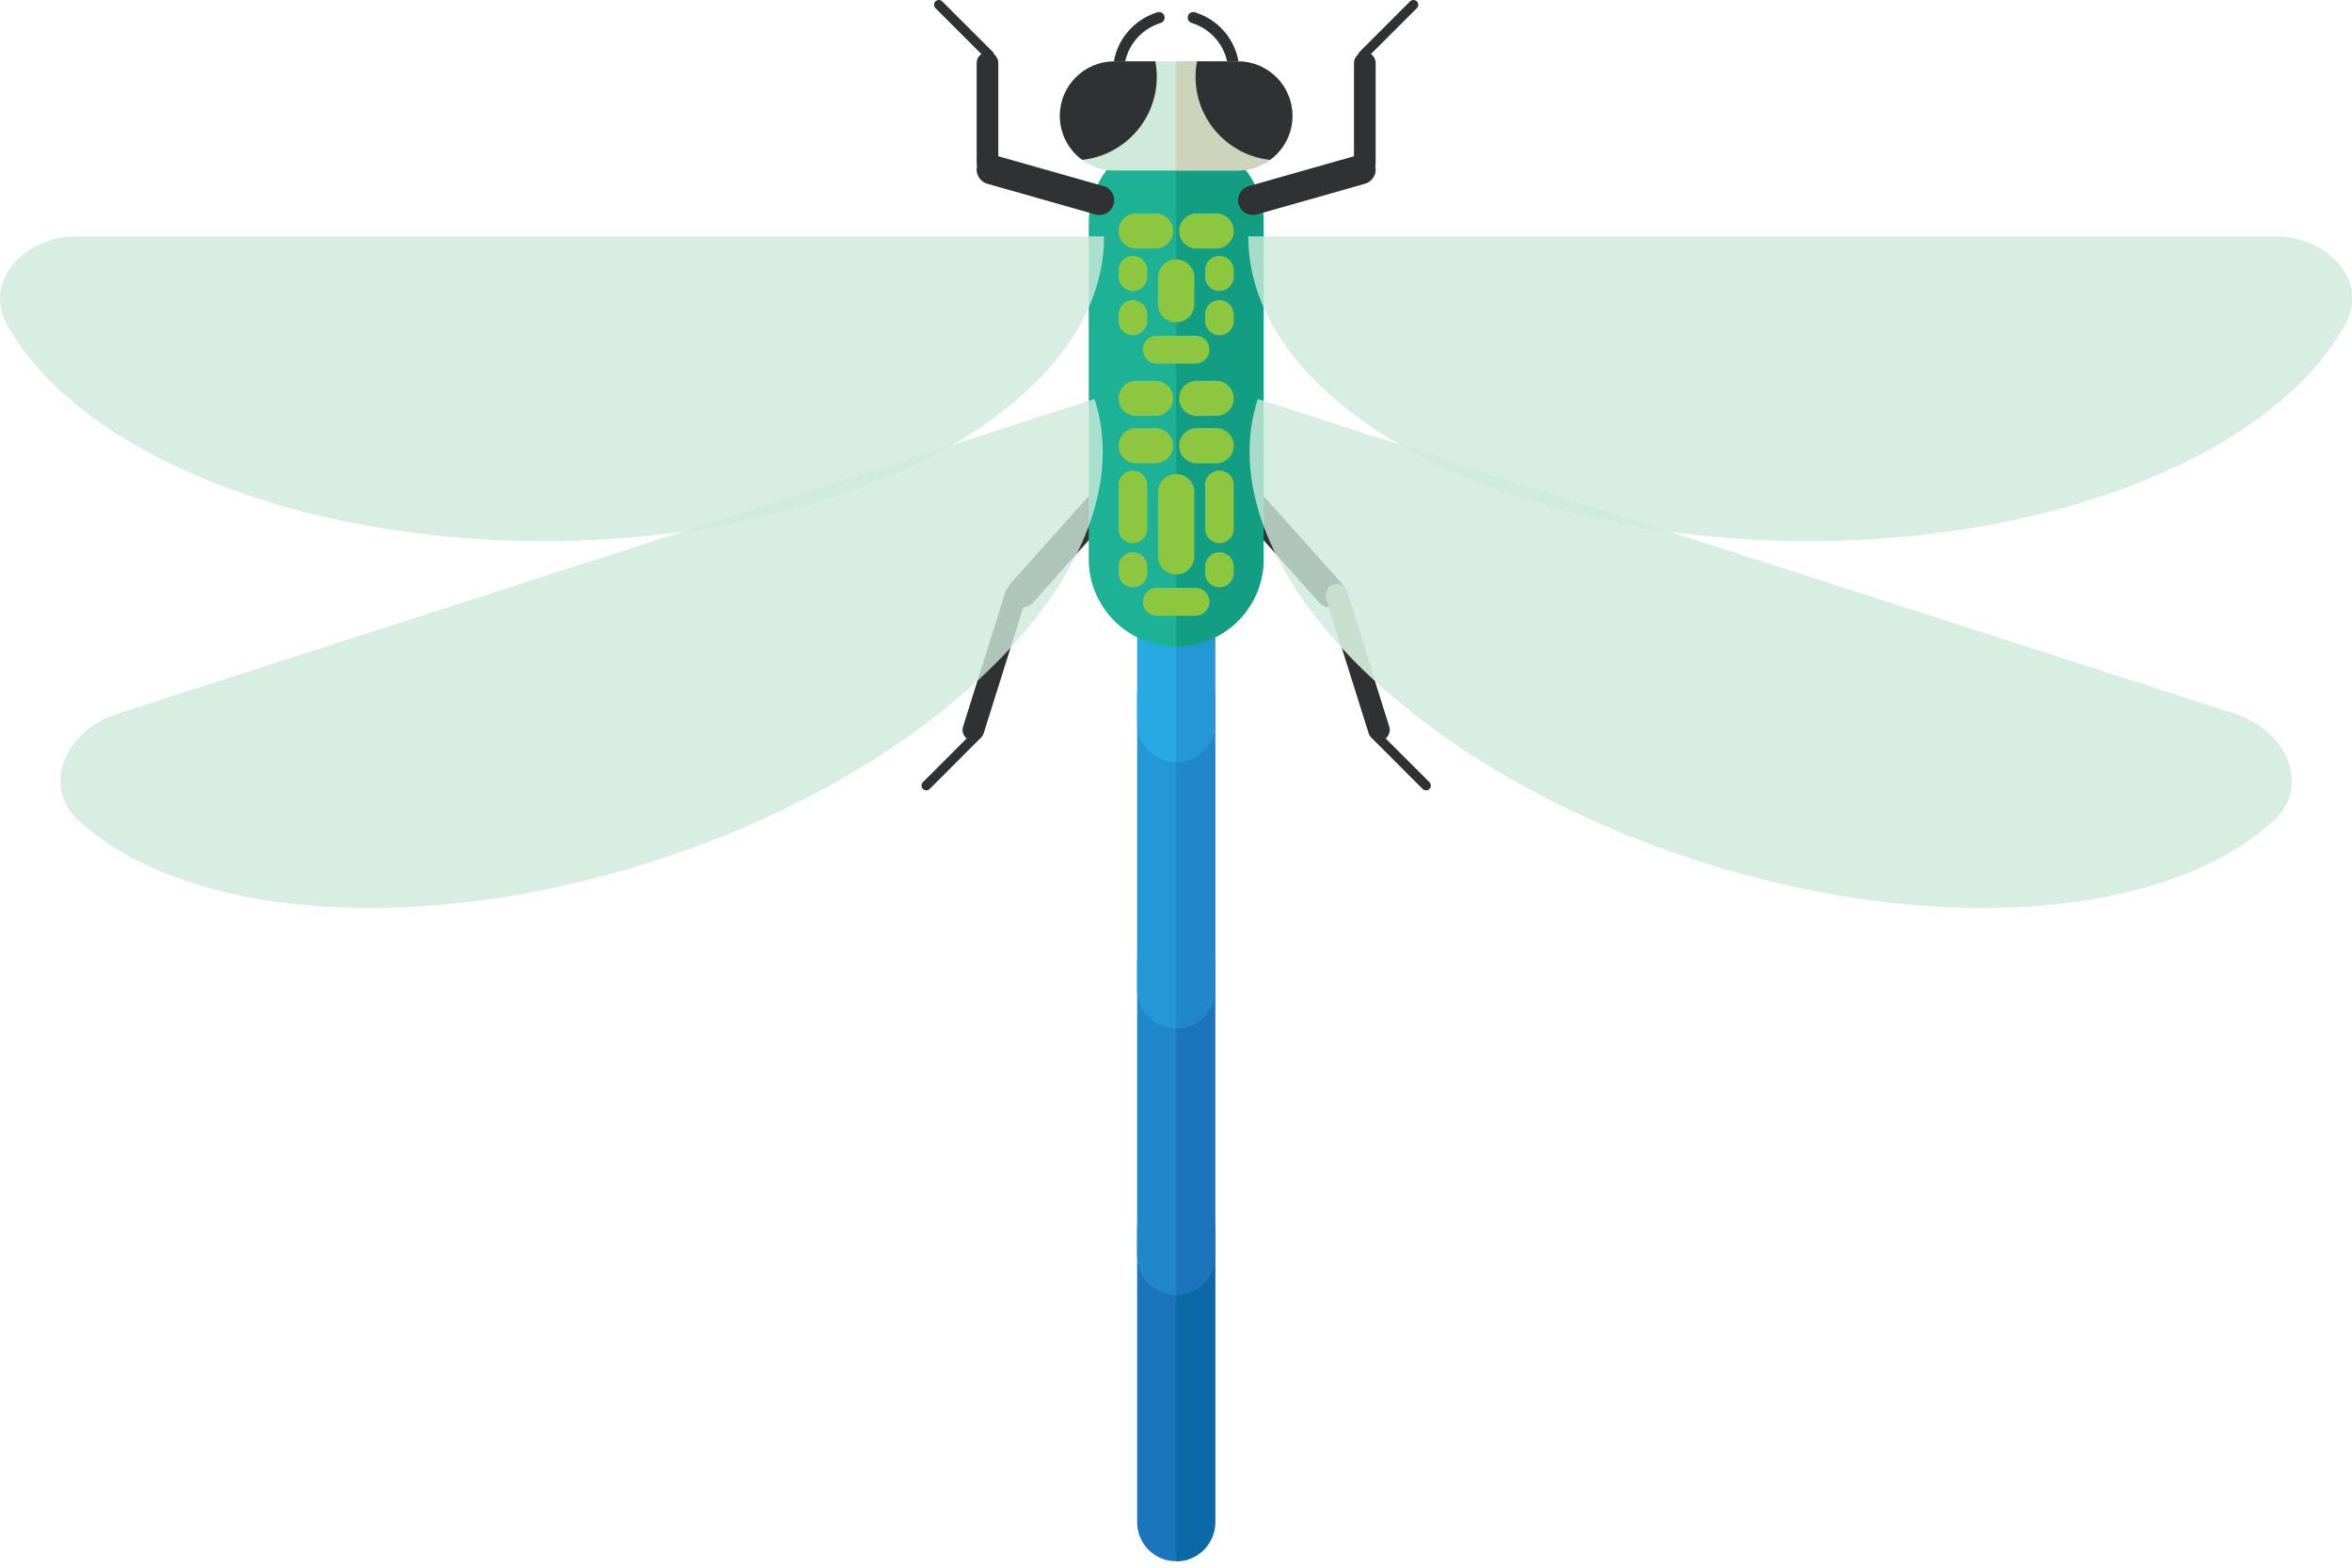
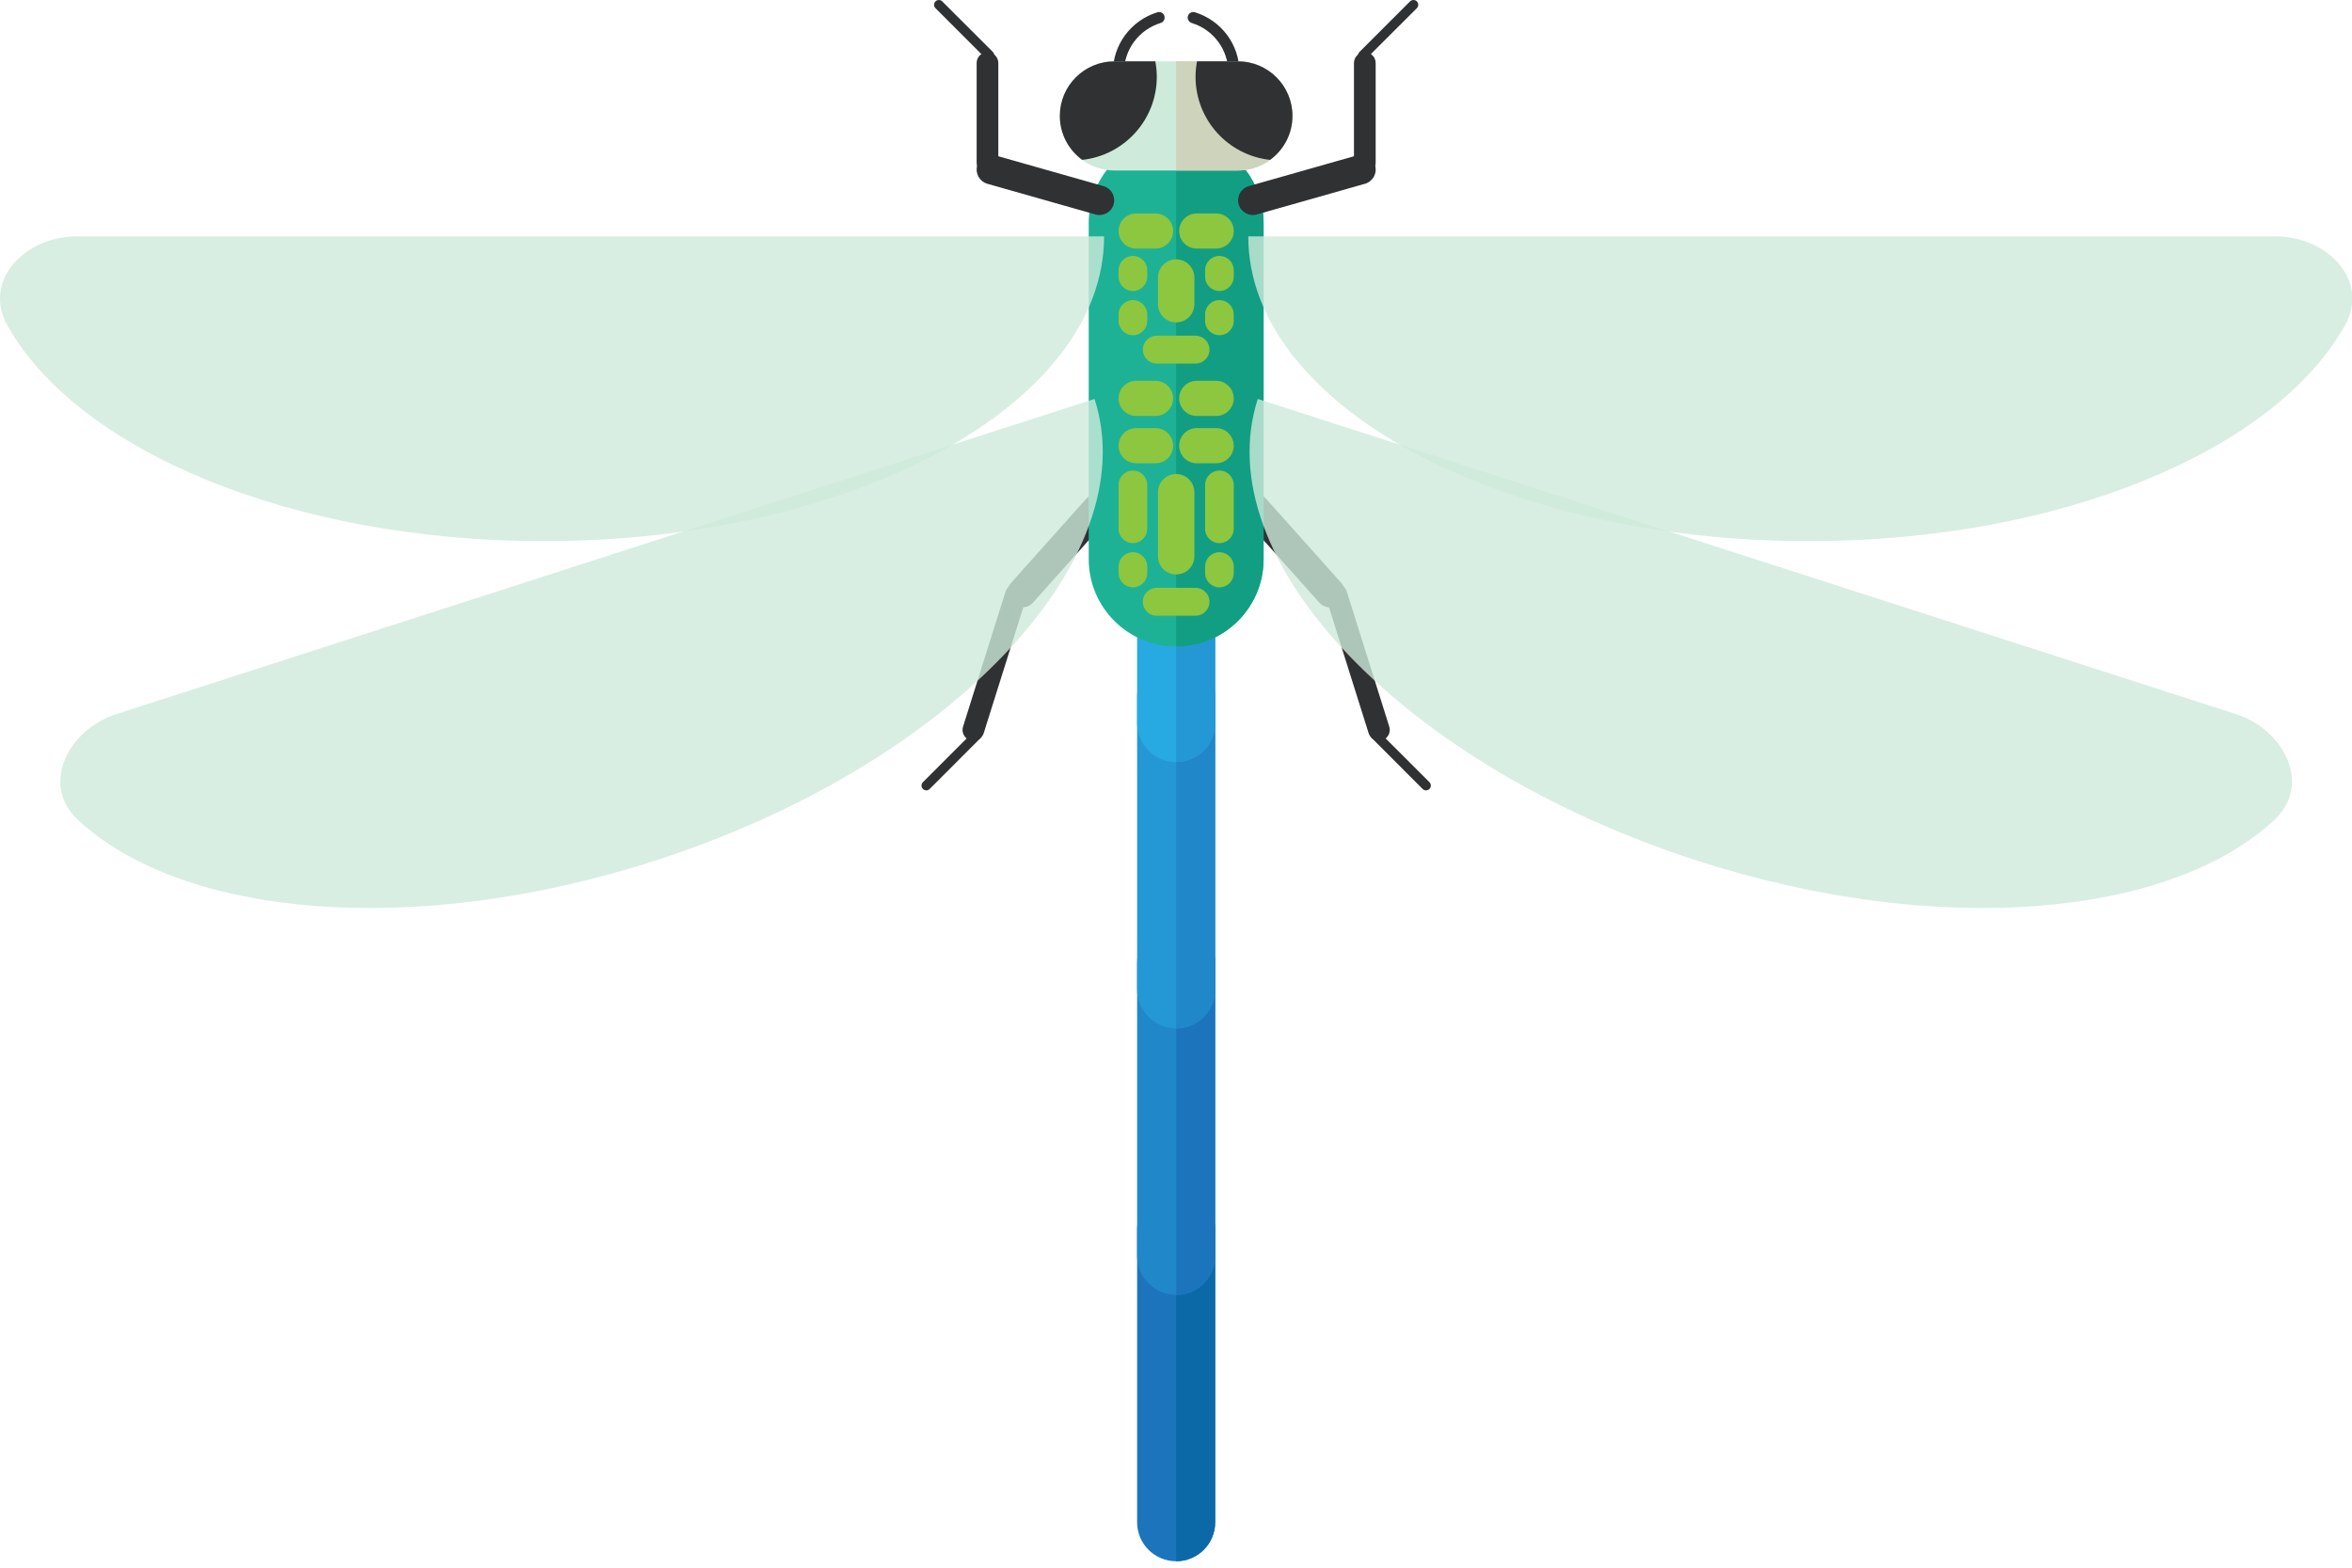
<svg xmlns="http://www.w3.org/2000/svg" width="66mm" height="44mm" viewBox="0 0 66 44" version="1.1" id="svg1">
  <defs id="defs1" />
  <g id="layer1">
    <g id="g308" transform="matrix(0.2645833,0,0,0.2645833,-33.94206,-43.58534)">
      <path id="path111" d="m 1696.25,1744.94 c -1.48,1.46 -1.48,3.87 0,5.37 l 40.23,40.23 c 1.49,1.47 3.89,1.47 5.38,0 v 0 c 1.49,-1.48 1.49,-3.92 0,-5.37 l -40.22,-40.26 c -1.49,-1.48 -3.9,-1.48 -5.39,0.03 v 0" style="fill:#2f3133;fill-opacity:1;fill-rule:nonzero;stroke:none" transform="matrix(0.1333333,0,0,-0.1333333,0,481.08)" />
      <path id="path112" d="m 1762.04,1902.15 c 1.54,4.49 6.47,6.88 10.96,5.33 v 0 c 4.5,-1.56 6.89,-6.46 5.33,-10.97 l -33.78,-107.42 c -1.53,-4.52 -6.47,-6.91 -10.97,-5.35 v 0 c -4.49,1.54 -6.9,6.47 -5.34,10.95 l 33.8,107.46" style="fill:#2f3133;fill-opacity:1;fill-rule:nonzero;stroke:none" transform="matrix(0.1333333,0,0,-0.1333333,0,481.08)" />
      <path id="path113" d="m 1767.33,1892.31 c 4.81,-4.32 12.23,-3.89 16.52,0.91 l 59.57,66.65 c 4.32,4.81 3.88,12.25 -0.93,16.55 v 0 c -4.83,4.31 -12.25,3.91 -16.57,-0.91 l -59.54,-66.66 c -4.31,-4.81 -3.91,-12.22 0.95,-16.54 v 0" style="fill:#2f3133;fill-opacity:1;fill-rule:nonzero;stroke:none" transform="matrix(0.1333333,0,0,-0.1333333,0,481.08)" />
      <path id="path114" d="m 2099.15,1744.94 c 1.49,1.46 1.5,3.87 0,5.37 l -40.23,40.23 c -1.47,1.47 -3.9,1.47 -5.39,0 v 0 c -1.49,-1.48 -1.49,-3.92 0,-5.37 l 40.23,-40.26 c 1.52,-1.48 3.92,-1.48 5.39,0.03 v 0" style="fill:#2f3133;fill-opacity:1;fill-rule:nonzero;stroke:none" transform="matrix(0.1333333,0,0,-0.1333333,0,481.08)" />
      <path id="path115" d="m 2033.37,1902.15 c -1.56,4.49 -6.47,6.88 -10.95,5.33 v 0 c -4.55,-1.56 -6.91,-6.46 -5.36,-10.97 l 33.79,-107.42 c 1.55,-4.52 6.47,-6.91 10.97,-5.35 v 0 c 4.5,1.54 6.86,6.47 5.33,10.95 l -33.78,107.46" style="fill:#2f3133;fill-opacity:1;fill-rule:nonzero;stroke:none" transform="matrix(0.1333333,0,0,-0.1333333,0,481.08)" />
      <path id="path116" d="m 2028.08,1892.31 c -4.82,-4.32 -12.22,-3.89 -16.56,0.91 l -59.55,66.65 c -4.31,4.81 -3.91,12.25 0.95,16.55 v 0 c 4.81,4.31 12.23,3.91 16.55,-0.91 l 59.56,-66.66 c 4.28,-4.81 3.87,-12.22 -0.95,-16.54 v 0" style="fill:#2f3133;fill-opacity:1;fill-rule:nonzero;stroke:none" transform="matrix(0.1333333,0,0,-0.1333333,0,481.08)" />
      <path id="path117" d="m 1928.75,1161.53 c 0,-17.16 -13.91,-31.04 -31.07,-31.04 v 0 c -17.14,0 -31.04,13.88 -31.04,31.04 v 232.99 c 0,17.16 13.9,31.04 31.04,31.04 v 0 c 17.16,0 31.07,-13.88 31.07,-31.04 v -232.99" style="fill:#1c75bc;fill-opacity:1;fill-rule:nonzero;stroke:none" transform="matrix(0.1333333,0,0,-0.1333333,0,481.08)" />
      <path id="path118" d="m 1897.68,1425.56 v 0 -295.07 c 17.16,0 31.07,13.88 31.07,31.04 v 232.99 c 0,17.16 -13.91,31.04 -31.07,31.04" style="fill:#0c69a8;fill-opacity:1;fill-rule:nonzero;stroke:none" transform="matrix(0.1333333,0,0,-0.1333333,0,481.08)" />
      <path id="path119" d="m 1928.75,1373.49 c 0,-17.14 -13.91,-31.07 -31.07,-31.07 v 0 c -17.14,0 -31.04,13.93 -31.04,31.07 v 232.99 c 0,17.16 13.9,31.07 31.04,31.07 v 0 c 17.16,0 31.07,-13.91 31.07,-31.07 v -232.99" style="fill:#2087c8;fill-opacity:1;fill-rule:nonzero;stroke:none" transform="matrix(0.1333333,0,0,-0.1333333,0,481.08)" />
      <path id="path120" d="m 1897.68,1637.55 v 0 -295.13 c 17.16,0 31.07,13.93 31.07,31.07 v 232.99 c 0,17.16 -13.91,31.07 -31.07,31.07" style="fill:#1c75bc;fill-opacity:1;fill-rule:nonzero;stroke:none" transform="matrix(0.1333333,0,0,-0.1333333,0,481.08)" />
      <path id="path121" d="m 1928.75,1585.42 c 0,-17.14 -13.91,-31.02 -31.07,-31.02 v 0 c -17.14,0 -31.04,13.88 -31.04,31.02 v 233 c 0,17.16 13.9,31.09 31.04,31.09 v 0 c 17.16,0 31.07,-13.93 31.07,-31.09 v -233" style="fill:#2398d5;fill-opacity:1;fill-rule:nonzero;stroke:none" transform="matrix(0.1333333,0,0,-0.1333333,0,481.08)" />
      <path id="path122" d="m 1897.68,1849.51 v 0 -295.11 c 17.16,0 31.07,13.88 31.07,31.02 v 233 c 0,17.16 -13.91,31.09 -31.07,31.09" style="fill:#2087c8;fill-opacity:1;fill-rule:nonzero;stroke:none" transform="matrix(0.1333333,0,0,-0.1333333,0,481.08)" />
      <path id="path123" d="m 1928.75,1797.39 c 0,-17.15 -13.91,-31.07 -31.07,-31.07 v 0 c -17.14,0 -31.04,13.92 -31.04,31.07 v 232.99 c 0,17.16 13.9,31.06 31.04,31.06 v 0 c 17.16,0 31.07,-13.9 31.07,-31.06 v -232.99" style="fill:#27aae1;fill-opacity:1;fill-rule:nonzero;stroke:none" transform="matrix(0.1333333,0,0,-0.1333333,0,481.08)" />
      <path id="path124" d="m 1897.68,2061.44 v 0 -295.12 c 17.16,0 31.07,13.92 31.07,31.07 v 232.99 c 0,17.16 -13.91,31.06 -31.07,31.06" style="fill:#2398d5;fill-opacity:1;fill-rule:nonzero;stroke:none" transform="matrix(0.1333333,0,0,-0.1333333,0,481.08)" />
      <path id="path125" d="m 1967.24,1927.78 c 0,-38.4 -31.13,-69.54 -69.56,-69.54 v 0 c -38.38,0 -69.54,31.14 -69.54,69.54 v 267.3 c 0,38.4 31.16,69.56 69.54,69.56 v 0 c 38.43,0 69.56,-31.16 69.56,-69.56 v -267.3" style="fill:#1db295;fill-opacity:1;fill-rule:nonzero;stroke:none" transform="matrix(0.1333333,0,0,-0.1333333,0,481.08)" />
      <path id="path126" d="m 1897.68,2264.64 v 0 -406.4 c 38.43,0 69.56,31.14 69.56,69.54 v 267.3 c 0,38.4 -31.13,69.56 -69.56,69.56" style="fill:#129e83;fill-opacity:1;fill-rule:nonzero;stroke:none" transform="matrix(0.1333333,0,0,-0.1333333,0,481.08)" />
      <path id="path127" d="m 1897.68,2264.64 c -27.76,0 -50.32,22.57 -50.32,50.33 0,22.02 14.2,41.26 35.4,47.88 2.32,0.74 4.82,-0.57 5.57,-2.92 0.71,-2.36 -0.59,-4.83 -2.92,-5.56 -17.47,-5.43 -29.21,-21.28 -29.21,-39.4 0,-22.85 18.63,-41.45 41.48,-41.45 22.9,0 41.5,18.6 41.5,41.45 0,18.12 -11.73,33.97 -29.2,39.4 -2.33,0.73 -3.64,3.23 -2.9,5.56 0.7,2.35 3.23,3.66 5.57,2.92 21.17,-6.62 35.41,-25.86 35.41,-47.88 0,-27.76 -22.62,-50.33 -50.38,-50.33" style="fill:#2f3133;fill-opacity:1;fill-rule:nonzero;stroke:none" transform="matrix(0.1333333,0,0,-0.1333333,0,481.08)" />
      <path id="path128" d="m 1990.21,2280.41 c 0,-23.99 -19.42,-43.43 -43.38,-43.43 h -98.25 c -23.98,0 -43.43,19.44 -43.43,43.43 v 0 c 0,23.96 19.45,43.4 43.43,43.4 h 98.25 c 23.96,0 43.38,-19.44 43.38,-43.4 v 0" style="fill:#ceeadb;fill-opacity:1;fill-rule:nonzero;stroke:none" transform="matrix(0.1333333,0,0,-0.1333333,0,481.08)" />
      <path id="path129" d="m 1946.83,2323.81 h -49.15 v -86.83 h 49.15 c 23.96,0 43.38,19.44 43.38,43.43 0,23.96 -19.42,43.4 -43.38,43.4" style="fill:#ced3bc;fill-opacity:1;fill-rule:nonzero;stroke:none" transform="matrix(0.1333333,0,0,-0.1333333,0,481.08)" />
      <path id="path130" d="m 1805.15,2280.41 c 0,-14.41 7.03,-27.1 17.8,-34.99 33.38,3.59 59.34,31.83 59.34,66.13 0,4.19 -0.44,8.29 -1.18,12.26 h -32.53 c -23.98,0 -43.43,-19.44 -43.43,-43.4" style="fill:#2f3133;fill-opacity:1;fill-rule:nonzero;stroke:none" transform="matrix(0.1333333,0,0,-0.1333333,0,481.08)" />
      <path id="path131" d="m 1946.83,2323.81 h -32.53 c -0.75,-3.97 -1.18,-8.07 -1.18,-12.26 0,-34.3 25.96,-62.54 59.3,-66.13 10.79,7.89 17.79,20.58 17.79,34.99 0,23.96 -19.42,43.4 -43.38,43.4" style="fill:#2f3133;fill-opacity:1;fill-rule:nonzero;stroke:none" transform="matrix(0.1333333,0,0,-0.1333333,0,481.08)" />
      <path id="path132" d="m 2089.16,2371.5 c 1.48,-1.49 1.48,-3.89 0,-5.38 l -40.27,-40.23 c -1.45,-1.48 -3.88,-1.48 -5.37,0 v 0 c -1.47,1.49 -1.47,3.89 0,5.39 l 40.22,40.22 c 1.49,1.48 3.93,1.48 5.42,0 v 0" style="fill:#2f3133;fill-opacity:1;fill-rule:nonzero;stroke:none" transform="matrix(0.1333333,0,0,-0.1333333,0,481.08)" />
      <path id="path133" d="m 2056.39,2243.06 c 0,-4.77 -3.85,-8.63 -8.63,-8.63 v 0 c -4.77,0 -8.62,3.86 -8.62,8.63 v 79.41 c 0,4.76 3.85,8.64 8.62,8.64 v 0 c 4.78,0 8.63,-3.88 8.63,-8.64 v -79.41" style="fill:#2f3133;fill-opacity:1;fill-rule:nonzero;stroke:none" transform="matrix(0.1333333,0,0,-0.1333333,0,481.08)" />
      <path id="path134" d="m 2055.95,2240.89 c 1.78,-6.23 -1.85,-12.72 -8.09,-14.49 l -85.97,-24.41 c -6.21,-1.75 -12.7,1.84 -14.47,8.07 v 0 c -1.77,6.24 1.87,12.75 8.09,14.49 l 85.96,24.41 c 6.2,1.8 12.7,-1.83 14.48,-8.07 v 0" style="fill:#2f3133;fill-opacity:1;fill-rule:nonzero;stroke:none" transform="matrix(0.1333333,0,0,-0.1333333,0,481.08)" />
      <path id="path135" d="m 1706.24,2371.5 c -1.46,-1.49 -1.46,-3.89 0,-5.38 l 40.23,-40.23 c 1.5,-1.48 3.91,-1.48 5.4,0 v 0 c 1.49,1.49 1.49,3.89 0,5.39 l -40.23,40.22 c -1.48,1.48 -3.89,1.48 -5.4,0 v 0" style="fill:#2f3133;fill-opacity:1;fill-rule:nonzero;stroke:none" transform="matrix(0.1333333,0,0,-0.1333333,0,481.08)" />
      <path id="path136" d="m 1739,2243.06 c 0,-4.77 3.88,-8.63 8.63,-8.63 v 0 c 4.76,0 8.61,3.86 8.61,8.63 v 79.41 c 0,4.76 -3.85,8.64 -8.61,8.64 v 0 c -4.75,0 -8.63,-3.88 -8.63,-8.64 v -79.41" style="fill:#2f3133;fill-opacity:1;fill-rule:nonzero;stroke:none" transform="matrix(0.1333333,0,0,-0.1333333,0,481.08)" />
      <path id="path137" d="m 1739.45,2240.89 c -1.77,-6.23 1.85,-12.72 8.08,-14.49 l 85.95,-24.41 c 6.23,-1.75 12.74,1.84 14.49,8.07 v 0 c 1.77,6.24 -1.85,12.75 -8.07,14.49 l -85.98,24.41 c -6.23,1.8 -12.7,-1.83 -14.47,-8.07 v 0" style="fill:#2f3133;fill-opacity:1;fill-rule:nonzero;stroke:none" transform="matrix(0.1333333,0,0,-0.1333333,0,481.08)" />
      <path id="path142" d="m 1912.18,2130.61 c 0,-8.01 -6.49,-14.51 -14.5,-14.51 v 0 c -7.98,0 -14.44,6.5 -14.44,14.51 v 21.19 c 0,7.99 6.46,14.48 14.44,14.48 v 0 c 8.01,0 14.5,-6.49 14.5,-14.48 v -21.19" style="fill:#8dc63f;fill-opacity:1;fill-rule:nonzero;stroke:none" transform="matrix(0.1333333,0,0,-0.1333333,0,481.08)" />
      <path id="path143" d="m 1924.21,2094.45 c 0,-6.15 -4.96,-11.1 -11.09,-11.1 h -30.85 c -6.12,0 -11.09,4.95 -11.09,11.1 v 0 c 0,6.1 4.97,11.08 11.09,11.08 h 30.85 c 6.13,0 11.09,-4.98 11.09,-11.08 v 0" style="fill:#8dc63f;fill-opacity:1;fill-rule:nonzero;stroke:none" transform="matrix(0.1333333,0,0,-0.1333333,0,481.08)" />
      <path id="path144" d="m 1895.27,2188.81 c 0,-7.73 -6.23,-13.97 -13.97,-13.97 h -15.44 c -7.7,0 -13.97,6.24 -13.97,13.97 v 0 c 0,7.72 6.27,13.98 13.97,13.98 h 15.44 c 7.74,0 13.97,-6.26 13.97,-13.98 v 0" style="fill:#8dc63f;fill-opacity:1;fill-rule:nonzero;stroke:none" transform="matrix(0.1333333,0,0,-0.1333333,0,481.08)" />
      <path id="path145" d="m 1874.69,2117.28 c 0,-6.27 -5.1,-11.38 -11.4,-11.38 v 0 c -6.31,0 -11.4,5.11 -11.4,11.38 v 5.18 c 0,6.3 5.09,11.4 11.4,11.4 v 0 c 6.3,0 11.4,-5.1 11.4,-11.4 v -5.18" style="fill:#8dc63f;fill-opacity:1;fill-rule:nonzero;stroke:none" transform="matrix(0.1333333,0,0,-0.1333333,0,481.08)" />
      <path id="path146" d="m 1874.69,2152.46 c 0,-6.28 -5.1,-11.38 -11.4,-11.38 v 0 c -6.31,0 -11.4,5.1 -11.4,11.38 v 5.2 c 0,6.28 5.09,11.37 11.4,11.37 v 0 c 6.3,0 11.4,-5.09 11.4,-11.37 v -5.2" style="fill:#8dc63f;fill-opacity:1;fill-rule:nonzero;stroke:none" transform="matrix(0.1333333,0,0,-0.1333333,0,481.08)" />
      <path id="path147" d="m 1900.09,2188.81 c 0,-7.73 6.28,-13.97 14,-13.97 h 15.43 c 7.72,0 13.98,6.24 13.98,13.97 v 0 c 0,7.72 -6.26,13.98 -13.98,13.98 h -15.43 c -7.72,0 -14,-6.26 -14,-13.98 v 0" style="fill:#8dc63f;fill-opacity:1;fill-rule:nonzero;stroke:none" transform="matrix(0.1333333,0,0,-0.1333333,0,481.08)" />
      <path id="path148" d="m 1920.72,2117.28 c 0,-6.27 5.1,-11.38 11.38,-11.38 v 0 c 6.3,0 11.4,5.11 11.4,11.38 v 5.18 c 0,6.3 -5.1,11.4 -11.4,11.4 v 0 c -6.28,0 -11.38,-5.1 -11.38,-11.4 v -5.18" style="fill:#8dc63f;fill-opacity:1;fill-rule:nonzero;stroke:none" transform="matrix(0.1333333,0,0,-0.1333333,0,481.08)" />
      <path id="path149" d="m 1920.72,2152.46 c 0,-6.28 5.1,-11.38 11.38,-11.38 v 0 c 6.3,0 11.4,5.1 11.4,11.38 v 5.2 c 0,6.28 -5.1,11.37 -11.4,11.37 v 0 c -6.28,0 -11.38,-5.09 -11.38,-11.37 v -5.2" style="fill:#8dc63f;fill-opacity:1;fill-rule:nonzero;stroke:none" transform="matrix(0.1333333,0,0,-0.1333333,0,481.08)" />
      <path id="path150" d="m 1912.18,1930 c 0,-8 -6.49,-14.43 -14.5,-14.43 v 0 c -7.98,0 -14.44,6.43 -14.44,14.43 v 51.05 c 0,7.96 6.46,14.43 14.44,14.43 v 0 c 8.01,0 14.5,-6.47 14.5,-14.43 V 1930" style="fill:#8dc63f;fill-opacity:1;fill-rule:nonzero;stroke:none" transform="matrix(0.1333333,0,0,-0.1333333,0,481.08)" />
      <path id="path151" d="m 1924.21,1893.83 c 0,-6.13 -4.96,-11.08 -11.09,-11.08 h -30.85 c -6.12,0 -11.09,4.95 -11.09,11.08 v 0 c 0,6.15 4.97,11.1 11.09,11.1 h 30.85 c 6.13,0 11.09,-4.95 11.09,-11.1 v 0" style="fill:#8dc63f;fill-opacity:1;fill-rule:nonzero;stroke:none" transform="matrix(0.1333333,0,0,-0.1333333,0,481.08)" />
      <path id="path152" d="m 1895.27,2055.66 c 0,-7.72 -6.23,-13.99 -13.97,-13.99 h -15.44 c -7.7,0 -13.97,6.27 -13.97,13.99 v 0 c 0,7.72 6.27,14 13.97,14 h 15.44 c 7.74,0 13.97,-6.28 13.97,-14 v 0" style="fill:#8dc63f;fill-opacity:1;fill-rule:nonzero;stroke:none" transform="matrix(0.1333333,0,0,-0.1333333,0,481.08)" />
      <path id="path153" d="m 1895.27,2018.01 c 0,-7.72 -6.23,-13.98 -13.97,-13.98 h -15.44 c -7.7,0 -13.97,6.26 -13.97,13.98 v 0 c 0,7.74 6.27,14 13.97,14 h 15.44 c 7.74,0 13.97,-6.26 13.97,-14 v 0" style="fill:#8dc63f;fill-opacity:1;fill-rule:nonzero;stroke:none" transform="matrix(0.1333333,0,0,-0.1333333,0,481.08)" />
      <path id="path154" d="m 1943.5,2055.66 c 0,-7.72 -6.26,-13.99 -13.98,-13.99 h -15.43 c -7.72,0 -14,6.27 -14,13.99 v 0 c 0,7.72 6.28,14 14,14 h 15.43 c 7.72,0 13.98,-6.28 13.98,-14 v 0" style="fill:#8dc63f;fill-opacity:1;fill-rule:nonzero;stroke:none" transform="matrix(0.1333333,0,0,-0.1333333,0,481.08)" />
      <path id="path155" d="m 1874.69,1916.69 c 0,-6.3 -5.1,-11.39 -11.4,-11.39 v 0 c -6.31,0 -11.4,5.09 -11.4,11.39 v 5.17 c 0,6.3 5.09,11.4 11.4,11.4 v 0 c 6.3,0 11.4,-5.1 11.4,-11.4 v -5.17" style="fill:#8dc63f;fill-opacity:1;fill-rule:nonzero;stroke:none" transform="matrix(0.1333333,0,0,-0.1333333,0,481.08)" />
      <path id="path156" d="m 1874.69,1951.86 c 0,-6.28 -5.1,-11.37 -11.4,-11.37 v 0 c -6.31,0 -11.4,5.09 -11.4,11.37 v 34.98 c 0,6.34 5.09,11.38 11.4,11.38 v 0 c 6.3,0 11.4,-5.04 11.4,-11.38 v -34.98" style="fill:#8dc63f;fill-opacity:1;fill-rule:nonzero;stroke:none" transform="matrix(0.1333333,0,0,-0.1333333,0,481.08)" />
      <path id="path157" d="m 1900.09,2018.01 c 0,-7.72 6.28,-13.98 14,-13.98 h 15.43 c 7.72,0 13.98,6.26 13.98,13.98 v 0 c 0,7.74 -6.26,14 -13.98,14 h -15.43 c -7.72,0 -14,-6.26 -14,-14 v 0" style="fill:#8dc63f;fill-opacity:1;fill-rule:nonzero;stroke:none" transform="matrix(0.1333333,0,0,-0.1333333,0,481.08)" />
      <path id="path158" d="m 1920.72,1916.69 c 0,-6.3 5.1,-11.39 11.38,-11.39 v 0 c 6.3,0 11.4,5.09 11.4,11.39 v 5.17 c 0,6.3 -5.1,11.4 -11.4,11.4 v 0 c -6.28,0 -11.38,-5.1 -11.38,-11.4 v -5.17" style="fill:#8dc63f;fill-opacity:1;fill-rule:nonzero;stroke:none" transform="matrix(0.1333333,0,0,-0.1333333,0,481.08)" />
      <path id="path159" d="m 1920.72,1951.86 c 0,-6.28 5.1,-11.37 11.38,-11.37 v 0 c 6.3,0 11.4,5.09 11.4,11.37 v 34.98 c 0,6.34 -5.1,11.38 -11.4,11.38 v 0 c -6.28,0 -11.38,-5.04 -11.38,-11.38 v -34.98" style="fill:#8dc63f;fill-opacity:1;fill-rule:nonzero;stroke:none" transform="matrix(0.1333333,0,0,-0.1333333,0,481.08)" />
-       <path id="path160" d="m 2033.37,1902.15 c -1.56,4.49 -6.47,6.88 -10.95,5.33 -4.55,-1.56 -6.91,-6.46 -5.36,-10.97 l 12.39,-39.35 c 8.17,-8.93 16.94,-17.71 26.35,-26.32 l -22.43,71.31" style="fill:#b2afa1;fill-opacity:1;fill-rule:nonzero;stroke:none" transform="matrix(0.1333333,0,0,-0.1333333,0,481.08)" />
-       <path id="path140" d="m 2827.28,2113.47 c -55.85,-99.19 -225.62,-171.38 -426.38,-171.38 -246.23,0 -445.85,108.59 -445.85,242.48 h 817.18 c 41.14,0 75.25,-35.23 55.05,-71.1" style="fill:#ceeadb;fill-opacity:0.8;fill-rule:nonzero;stroke:none" transform="matrix(0.1333333,0,0,-0.1333333,0,481.08)" />
-       <path id="path141" d="m 2771.05,1720.07 c -83.61,-77.34 -267.31,-93.96 -458.41,-32.36 -234.38,75.49 -391.07,240.03 -350.02,367.5 l 777.81,-250.64 c 39.17,-12.61 60.81,-56.57 30.62,-84.5" style="fill:#ceeadb;fill-opacity:0.8;fill-rule:nonzero;stroke:none" transform="matrix(0.1333333,0,0,-0.1333333,0,481.08)" />
-       <path id="path138" d="m 968.125,2113.47 c 55.855,-99.19 225.625,-171.38 426.365,-171.38 246.27,0 445.87,108.59 445.87,242.48 h -817.21 c -41.146,0 -75.228,-35.23 -55.025,-71.1" style="fill:#ceeadb;fill-opacity:0.8;fill-rule:nonzero;stroke:none" transform="matrix(0.1333333,0,0,-0.1333333,0,481.08)" />
-       <path id="path139" d="m 1024.36,1720.07 c 83.61,-77.34 267.3,-93.96 458.39,-32.36 234.4,75.49 391.09,240.03 350.02,367.5 l -777.82,-250.64 c -39.18,-12.61 -60.813,-56.57 -30.59,-84.5" style="fill:#ceeadb;fill-opacity:0.8;fill-rule:nonzero;stroke:none" transform="matrix(0.1333333,0,0,-0.1333333,0,481.08)" />
+       <path id="path140" d="m 2827.28,2113.47 c -55.85,-99.19 -225.62,-171.38 -426.38,-171.38 -246.23,0 -445.843,108.58 -445.843,242.47 l 817.173,0.01 c 41.14,5e-4 75.25,-35.23 55.05,-71.1" style="fill:#ceeadb;fill-opacity:0.8;fill-rule:nonzero;stroke:none" transform="matrix(0.1333333,0,0,-0.1333333,0,481.08)" />
+       <path id="path141" d="m 2771.05,1720.07 c -83.61,-77.34 -267.31,-93.96 -458.41,-32.36 -234.38,75.49 -391.065,240.035 -350.014,367.505 L 2740.43,1804.57 c 39.17,-12.61 60.81,-56.57 30.62,-84.5" style="fill:#ceeadb;fill-opacity:0.8;fill-rule:nonzero;stroke:none" transform="matrix(0.1333333,0,0,-0.1333333,0,481.08)" />
+       <path id="path138" d="m 968.125,2113.47 c 55.855,-99.19 225.625,-171.38 426.365,-171.38 246.27,0 445.877,108.58 445.877,242.47 l -817.217,0.01 c -41.146,5e-4 -75.228,-35.23 -55.025,-71.1" style="fill:#ceeadb;fill-opacity:0.8;fill-rule:nonzero;stroke:none" transform="matrix(0.1333333,0,0,-0.1333333,0,481.08)" />
+       <path id="path139" d="m 1024.36,1720.07 c 83.61,-77.34 267.3,-93.96 458.39,-32.36 234.4,75.49 391.09,240.03 350.02,367.5 L 1054.95,1804.57 c -39.18,-12.61 -60.813,-56.57 -30.59,-84.5" style="fill:#ceeadb;fill-opacity:0.8;fill-rule:nonzero;stroke:none" transform="matrix(0.1333333,0,0,-0.1333333,0,481.08)" />
    </g>
  </g>
</svg>
